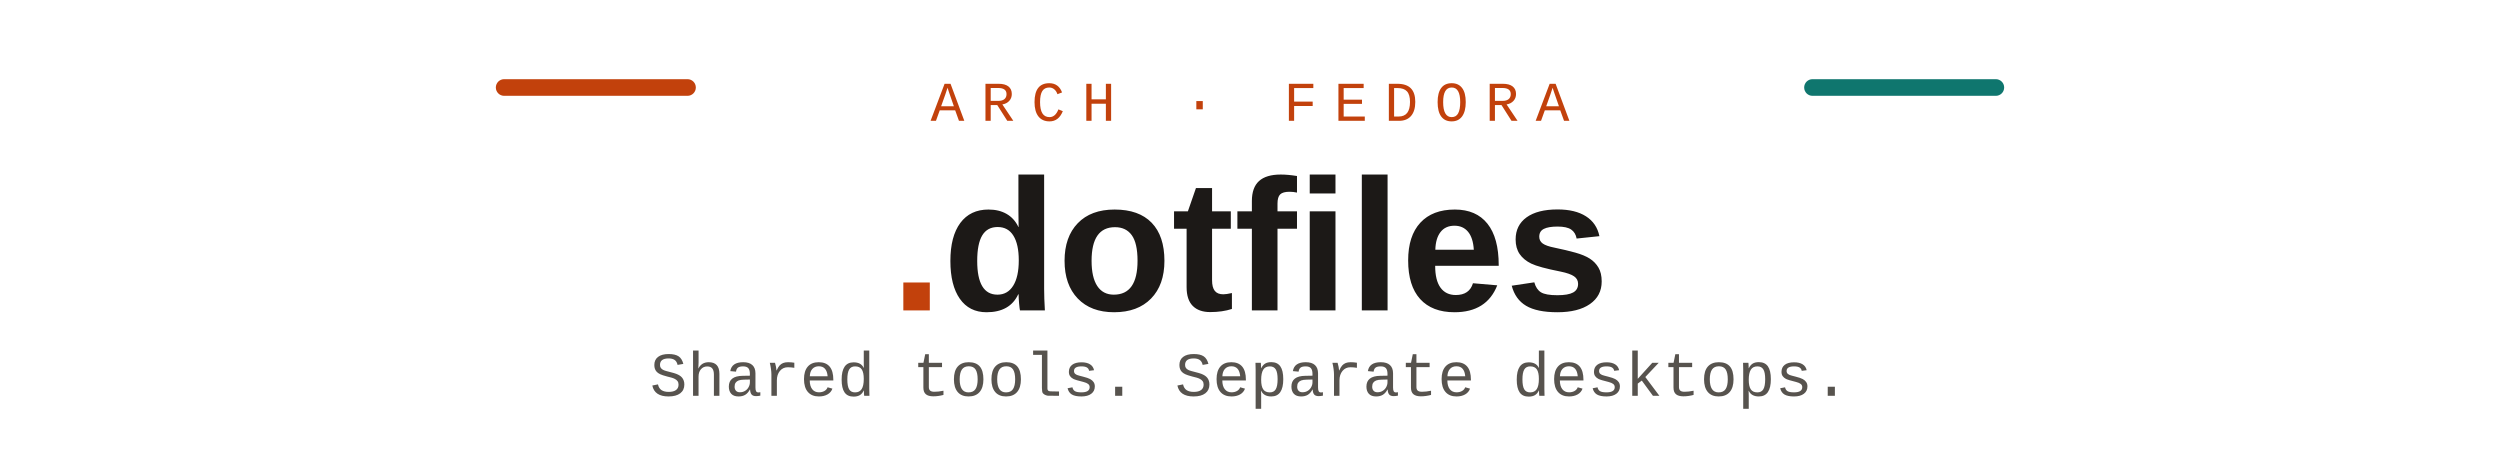
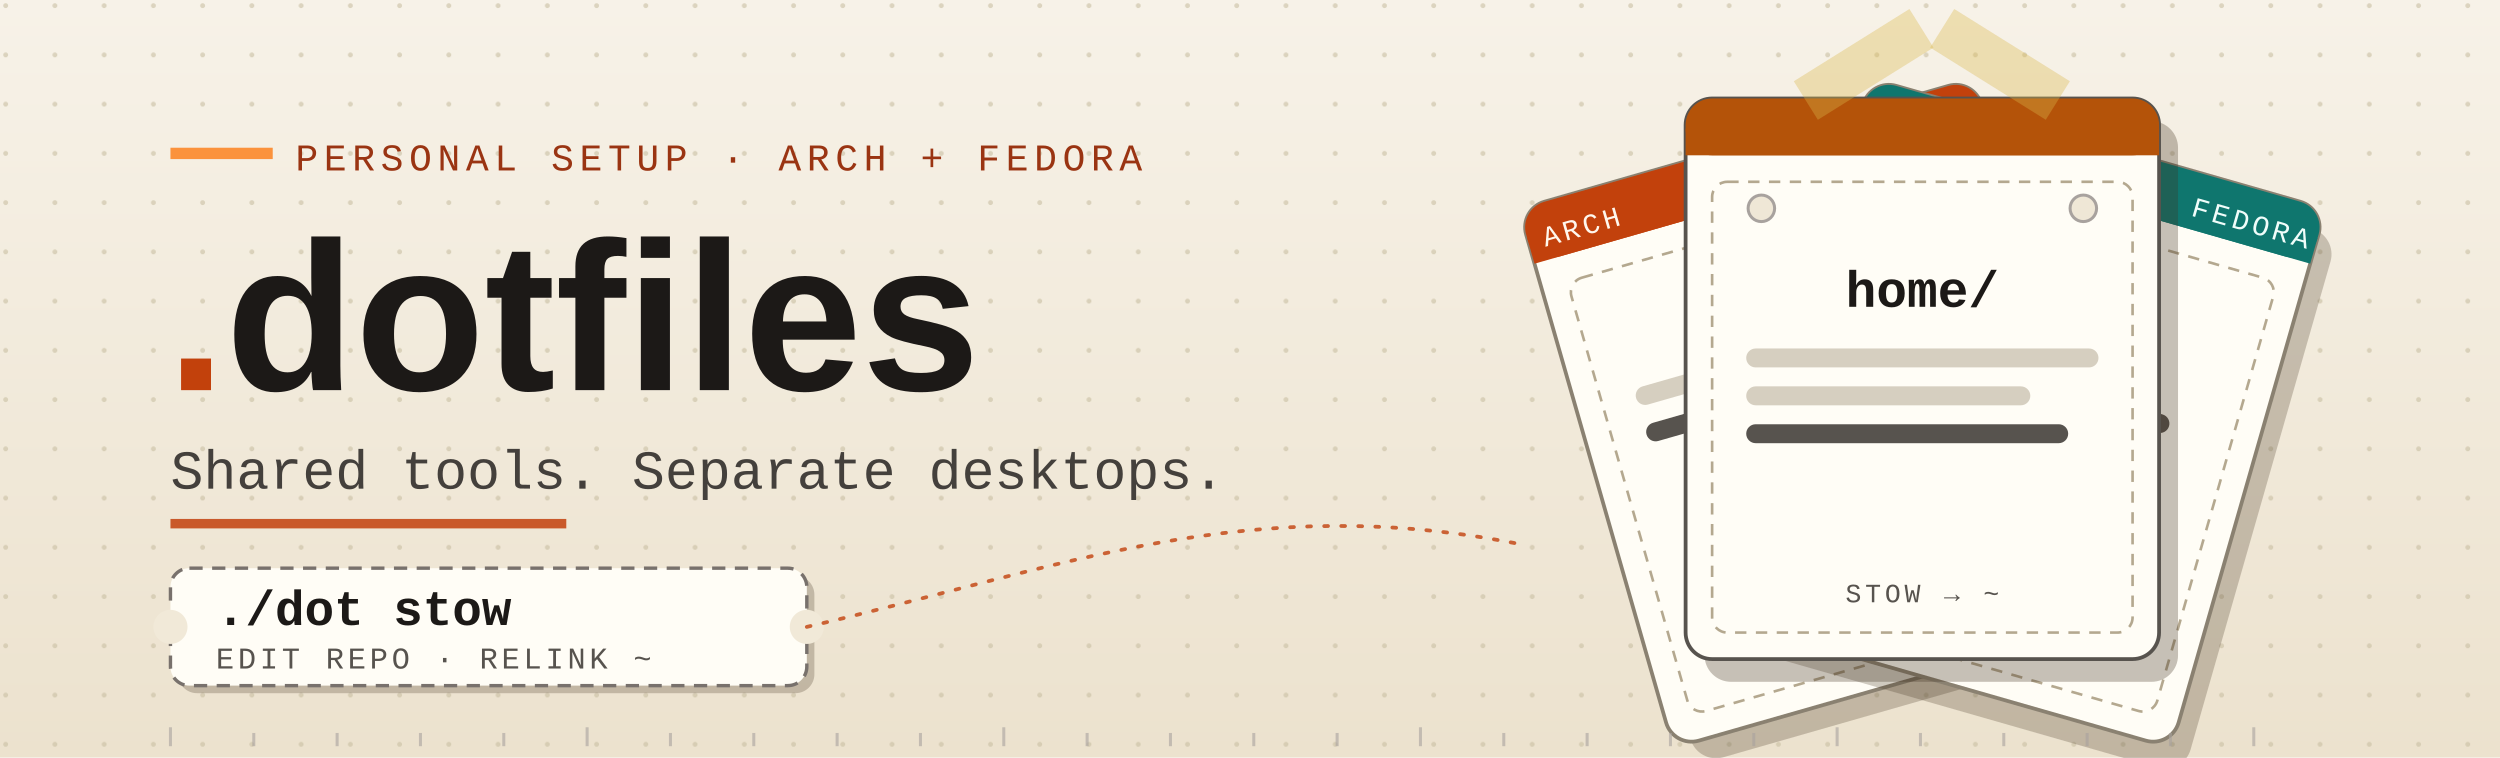
- <svg xmlns="http://www.w3.org/2000/svg" width="1200" height="220" viewBox="0 0 1200 220" role="img" aria-labelledby="bhero-t bhero-d">
-   <rect x="238" y="38" width="96" height="8" rx="4" fill="#C2410C" />
-   <text x="600" y="58" text-anchor="middle" font-family="Liberation Mono, Noto Sans Mono, DejaVu Sans Mono, monospace" font-size="27" letter-spacing="8" fill="#C2410C">ARCH · FEDORA</text>
-   <rect x="866" y="38" width="96" height="8" rx="4" fill="#0F766E" />
-   <text x="600" y="149" text-anchor="middle" font-family="Liberation Sans, Noto Sans, DejaVu Sans, sans-serif" font-size="90" font-weight="bold" fill="#1C1917">
+ <svg xmlns="http://www.w3.org/2000/svg" width="1320" height="400" viewBox="0 0 1320 400" role="img" aria-labelledby="bhl-a bhl-d">
+   <defs>
+     <linearGradient id="bDeskL" x1="0" y1="0" x2="0" y2="1">
+       <stop offset="0" stop-color="#F7F2E8" />
+       <stop offset="1" stop-color="#ECE2CE" />
+     </linearGradient>
+     <pattern id="bDotsL" width="26" height="26" patternUnits="userSpaceOnUse">
+       <circle cx="3" cy="3" r="1.3" fill="#C9BFA3" opacity="0.6" />
+     </pattern>
+   </defs>
+   <rect x="0" y="0" width="1320" height="400" fill="url(#bDeskL)" />
+   <rect x="0" y="0" width="1320" height="400" fill="url(#bDotsL)" />
+   <rect x="90" y="78" width="54" height="6" fill="#FB923C" />
+   <text x="156" y="90" font-family="Liberation Mono, Noto Sans Mono, DejaVu Sans Mono, monospace" font-size="20" letter-spacing="3" fill="#9A3412">PERSONAL SETUP · ARCH + FEDORA</text>
+   <text x="88" y="206" font-family="Liberation Sans, Noto Sans, DejaVu Sans, sans-serif" font-size="112" font-weight="bold" fill="#1C1917">
    <tspan fill="#C2410C">.</tspan>dotfiles</text>
-   <text x="600" y="190" text-anchor="middle" font-family="Liberation Mono, Noto Sans Mono, DejaVu Sans Mono, monospace" font-size="30" fill="#57534E">Shared tools. Separate desktops.</text>
+   <text x="90" y="258" font-family="Liberation Mono, Noto Sans Mono, DejaVu Sans Mono, monospace" font-size="29" fill="#44403C">Shared tools. Separate desktops.</text>
+   <rect x="90" y="274" width="209" height="5" fill="#C2410C" opacity="0.85" />
+   <rect x="94" y="304" width="336" height="62" rx="10" fill="#3F2F1D" opacity="0.25" />
+   <rect x="90" y="300" width="336" height="62" rx="10" fill="#FFFDF6" stroke="#78716C" stroke-width="1.8" stroke-dasharray="7 5" />
+   <circle cx="90" cy="331" r="9" fill="#F1E9D8" />
+   <circle cx="426" cy="331" r="9" fill="#F1E9D8" />
+   <text x="114" y="330" font-family="Liberation Mono, Noto Sans Mono, DejaVu Sans Mono, monospace" font-size="26" font-weight="bold" fill="#1C1917">./dot stow</text>
+   <text x="114" y="353" font-family="Liberation Mono, Noto Sans Mono, DejaVu Sans Mono, monospace" font-size="16" letter-spacing="2" fill="#57534E">EDIT REPO · RELINK ~</text>
+   <path d="M426,331 C560,300 660,258 806,288" fill="none" stroke="#C2410C" stroke-width="2" stroke-dasharray="2 7" stroke-linecap="round" opacity="0.8" />
+   <g>
+     <g transform="translate(-8,12) rotate(-16 1015 360)">
+       <rect x="900" y="64" width="250" height="296" rx="14" fill="#3F2F1D" opacity="0.25" />
+       <rect x="890" y="52" width="250" height="296" rx="14" fill="#FFFDF6" stroke="#8A8171" stroke-width="2" />
+       <rect x="890" y="52" width="250" height="30" rx="14" fill="#C2410C" />
+       <rect x="890" y="68" width="250" height="14" fill="#C2410C" />
+       <text x="898" y="75" font-family="Liberation Mono, Noto Sans Mono, DejaVu Sans Mono, monospace" font-size="15" letter-spacing="2" fill="#FFF7ED">ARCH</text>
+       <rect x="904" y="96" width="222" height="238" rx="8" fill="none" stroke="#B4A88F" stroke-width="1.4" stroke-dasharray="6 5" />
+       <rect x="922" y="160" width="150" height="10" rx="5" fill="#D6CFC0" />
+       <rect x="922" y="180" width="186" height="10" rx="5" fill="#57534E" />
+     </g>
+     <g transform="translate(8,12) rotate(16 1015 360)">
+       <rect x="900" y="64" width="250" height="296" rx="14" fill="#3F2F1D" opacity="0.25" />
+       <rect x="890" y="52" width="250" height="296" rx="14" fill="#FFFDF6" stroke="#8A8171" stroke-width="2" />
+       <rect x="890" y="52" width="250" height="30" rx="14" fill="#0F766E" />
+       <rect x="890" y="68" width="250" height="14" fill="#0F766E" />
+       <text x="1136" y="75" text-anchor="end" font-family="Liberation Mono, Noto Sans Mono, DejaVu Sans Mono, monospace" font-size="15" letter-spacing="2" fill="#F0FDFA">FEDORA</text>
+       <rect x="904" y="96" width="222" height="238" rx="8" fill="none" stroke="#B4A88F" stroke-width="1.4" stroke-dasharray="6 5" />
+       <rect x="922" y="160" width="150" height="10" rx="5" fill="#D6CFC0" />
+       <rect x="922" y="180" width="170" height="10" rx="5" fill="#57534E" />
+     </g>
+     <g>
+       <rect x="900" y="64" width="250" height="296" rx="14" fill="#3F2F1D" opacity="0.3" />
+       <rect x="890" y="52" width="250" height="296" rx="14" fill="#FFFDF6" stroke="#57534E" stroke-width="2" />
+       <rect x="890" y="52" width="250" height="30" rx="14" fill="#B45309" />
+       <rect x="890" y="68" width="250" height="14" fill="#B45309" />
+       <rect x="948" y="22" width="72" height="24" transform="rotate(-32 984 34)" fill="#D9B64A" opacity="0.35" />
+       <rect x="1020" y="22" width="72" height="24" transform="rotate(32 1056 34)" fill="#D9B64A" opacity="0.35" />
+       <circle cx="930" cy="110" r="7" fill="#EFE7D6" stroke="#A8A29E" stroke-width="1.6" />
+       <circle cx="1100" cy="110" r="7" fill="#EFE7D6" stroke="#A8A29E" stroke-width="1.6" />
+       <rect x="904" y="96" width="222" height="238" rx="8" fill="none" stroke="#B4A88F" stroke-width="1.4" stroke-dasharray="6 5" />
+       <text x="1015" y="162" text-anchor="middle" font-family="Liberation Mono, Noto Sans Mono, DejaVu Sans Mono, monospace" font-size="27" font-weight="bold" fill="#1C1917">home/</text>
+       <rect x="922" y="184" width="186" height="10" rx="5" fill="#D6CFC0" />
+       <rect x="922" y="204" width="150" height="10" rx="5" fill="#D6CFC0" />
+       <rect x="922" y="224" width="170" height="10" rx="5" fill="#57534E" />
+       <text x="1015" y="318" text-anchor="middle" font-family="Liberation Mono, Noto Sans Mono, DejaVu Sans Mono, monospace" font-size="14" letter-spacing="2" fill="#57534E">STOW → ~</text>
+     </g>
+   </g>
+   <g stroke="#A8A29E" stroke-width="1.6" opacity="0.6">
+     <line x1="90" y1="384" x2="90" y2="394" />
+     <line x1="134" y1="387" x2="134" y2="394" />
+     <line x1="178" y1="387" x2="178" y2="394" />
+     <line x1="222" y1="387" x2="222" y2="394" />
+     <line x1="266" y1="387" x2="266" y2="394" />
+     <line x1="310" y1="384" x2="310" y2="394" />
+     <line x1="354" y1="387" x2="354" y2="394" />
+     <line x1="398" y1="387" x2="398" y2="394" />
+     <line x1="442" y1="387" x2="442" y2="394" />
+     <line x1="486" y1="387" x2="486" y2="394" />
+     <line x1="530" y1="384" x2="530" y2="394" />
+     <line x1="574" y1="387" x2="574" y2="394" />
+     <line x1="618" y1="387" x2="618" y2="394" />
+     <line x1="662" y1="387" x2="662" y2="394" />
+     <line x1="706" y1="387" x2="706" y2="394" />
+     <line x1="750" y1="384" x2="750" y2="394" />
+     <line x1="794" y1="387" x2="794" y2="394" />
+     <line x1="838" y1="387" x2="838" y2="394" />
+     <line x1="882" y1="387" x2="882" y2="394" />
+     <line x1="926" y1="387" x2="926" y2="394" />
+     <line x1="970" y1="384" x2="970" y2="394" />
+     <line x1="1014" y1="387" x2="1014" y2="394" />
+     <line x1="1058" y1="387" x2="1058" y2="394" />
+     <line x1="1102" y1="387" x2="1102" y2="394" />
+     <line x1="1146" y1="387" x2="1146" y2="394" />
+     <line x1="1190" y1="384" x2="1190" y2="394" />
+   </g>
</svg>
